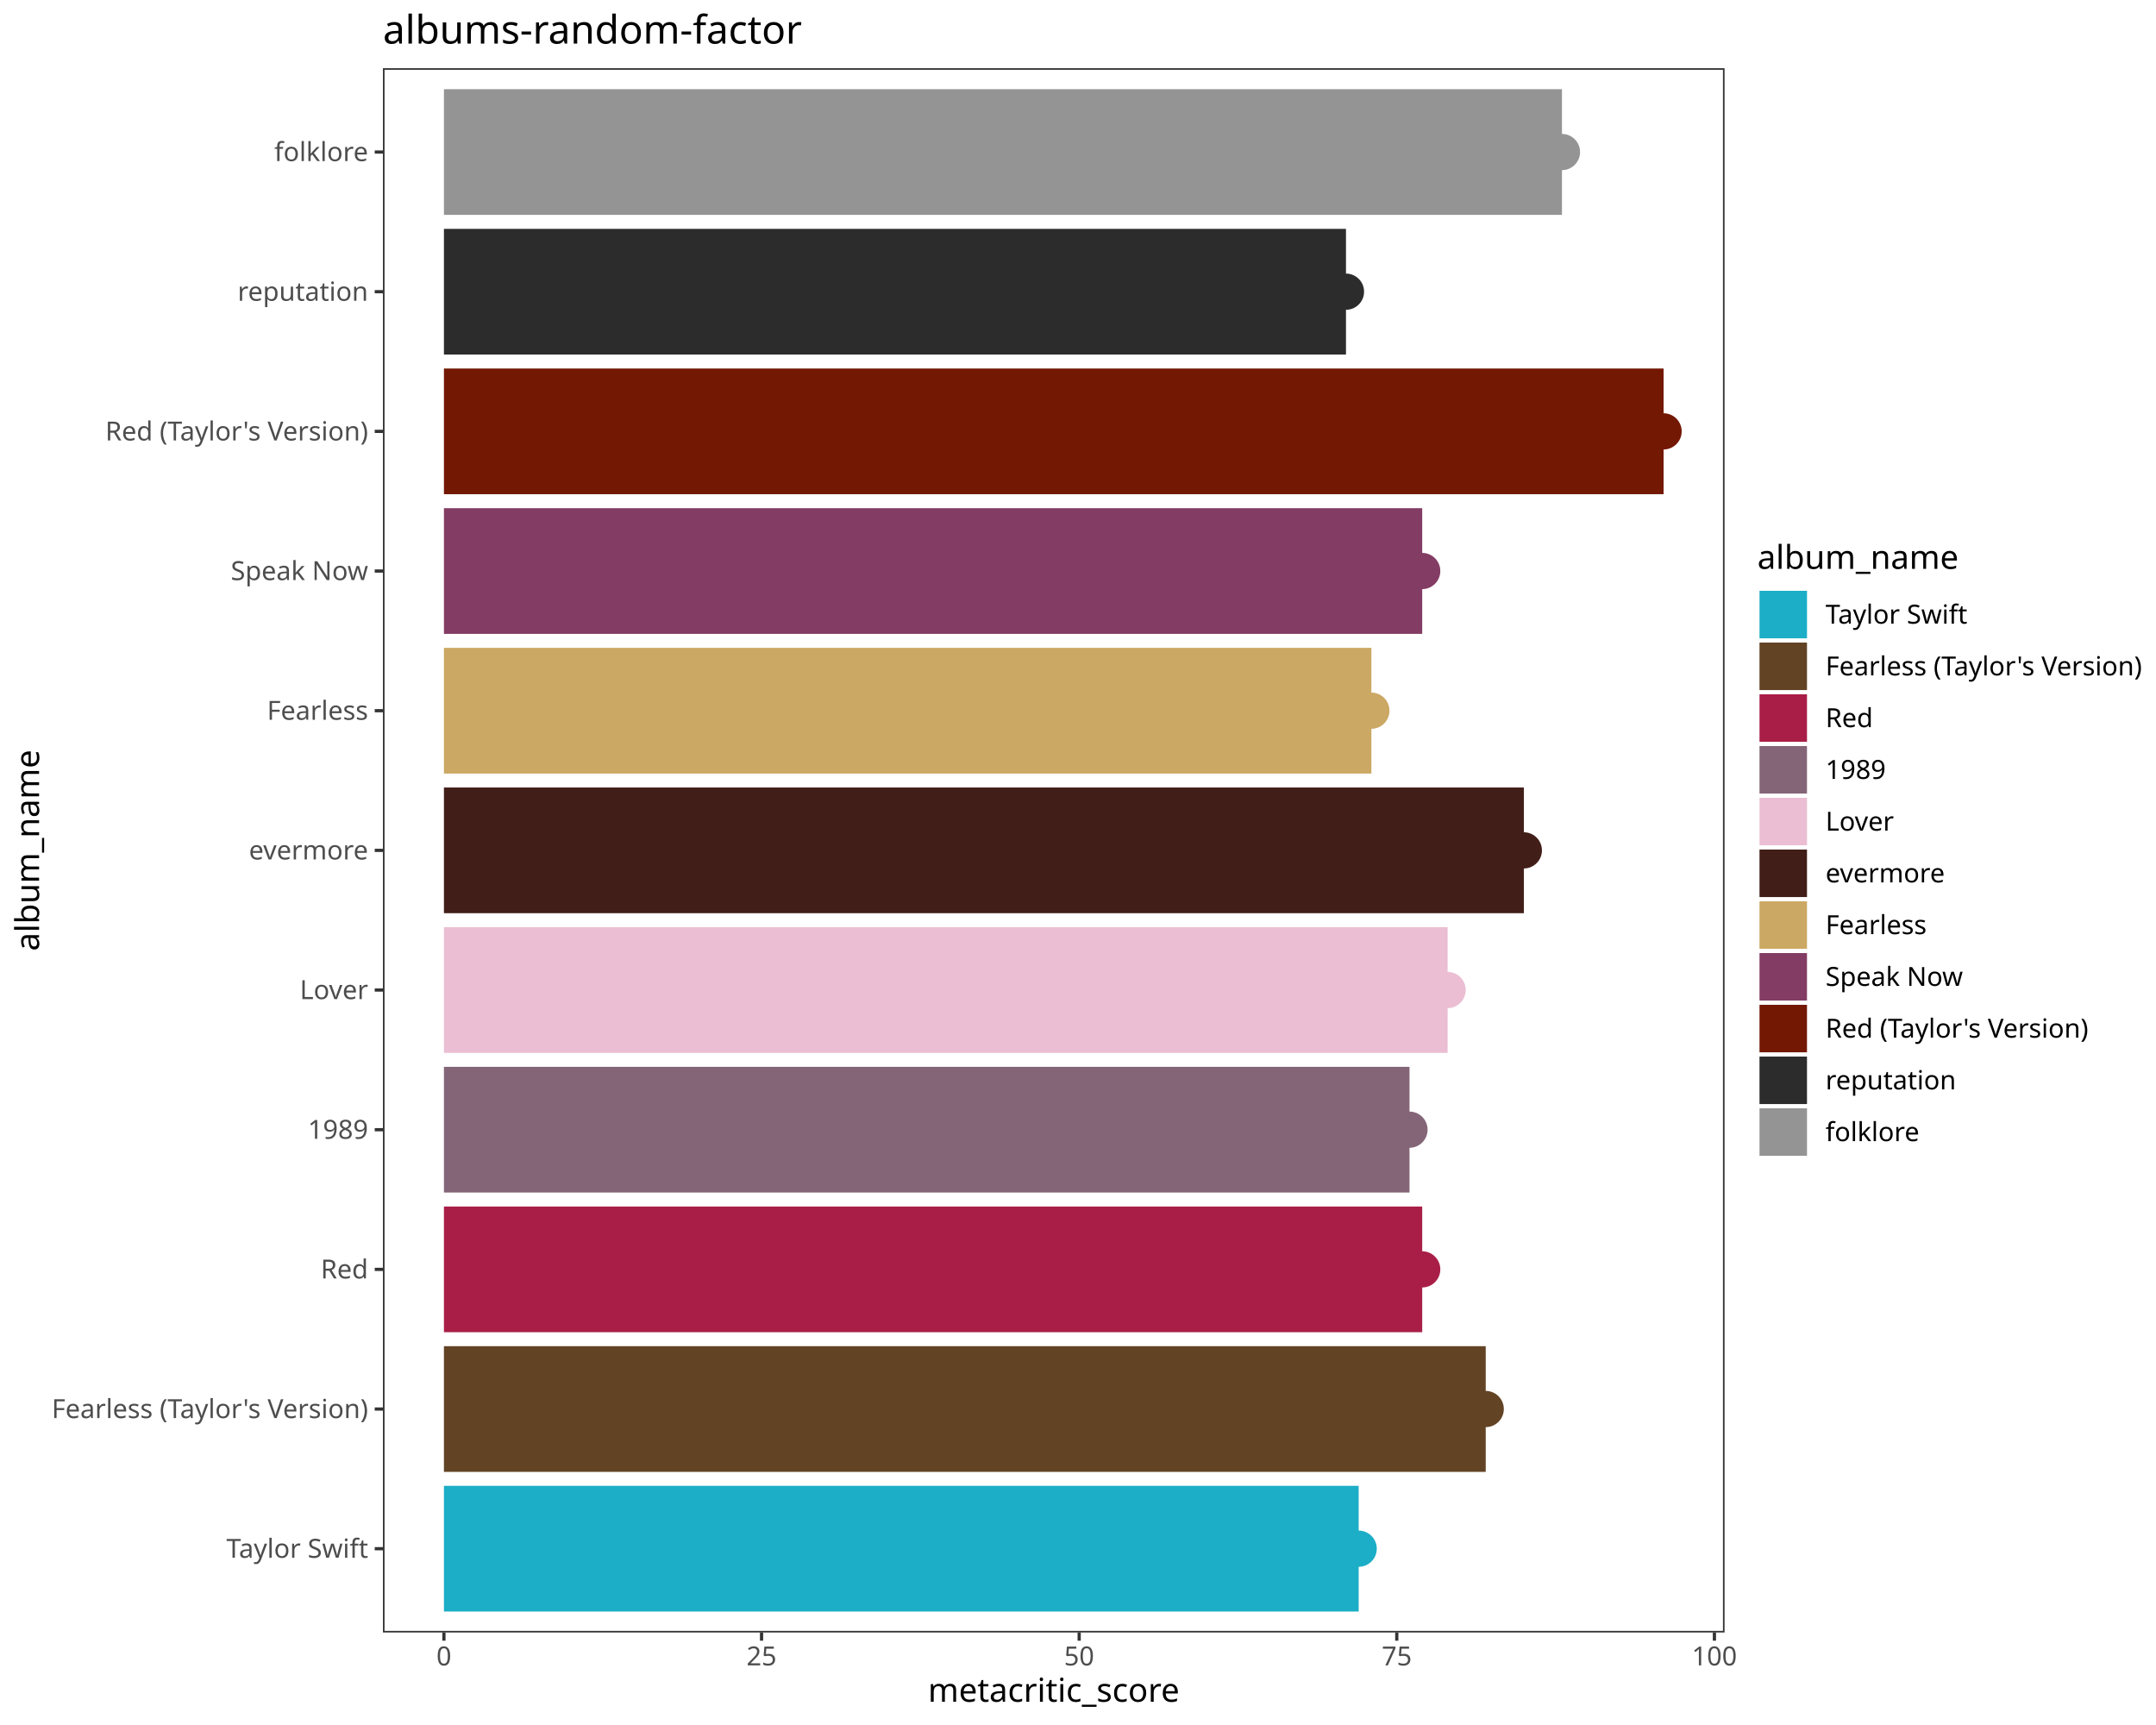
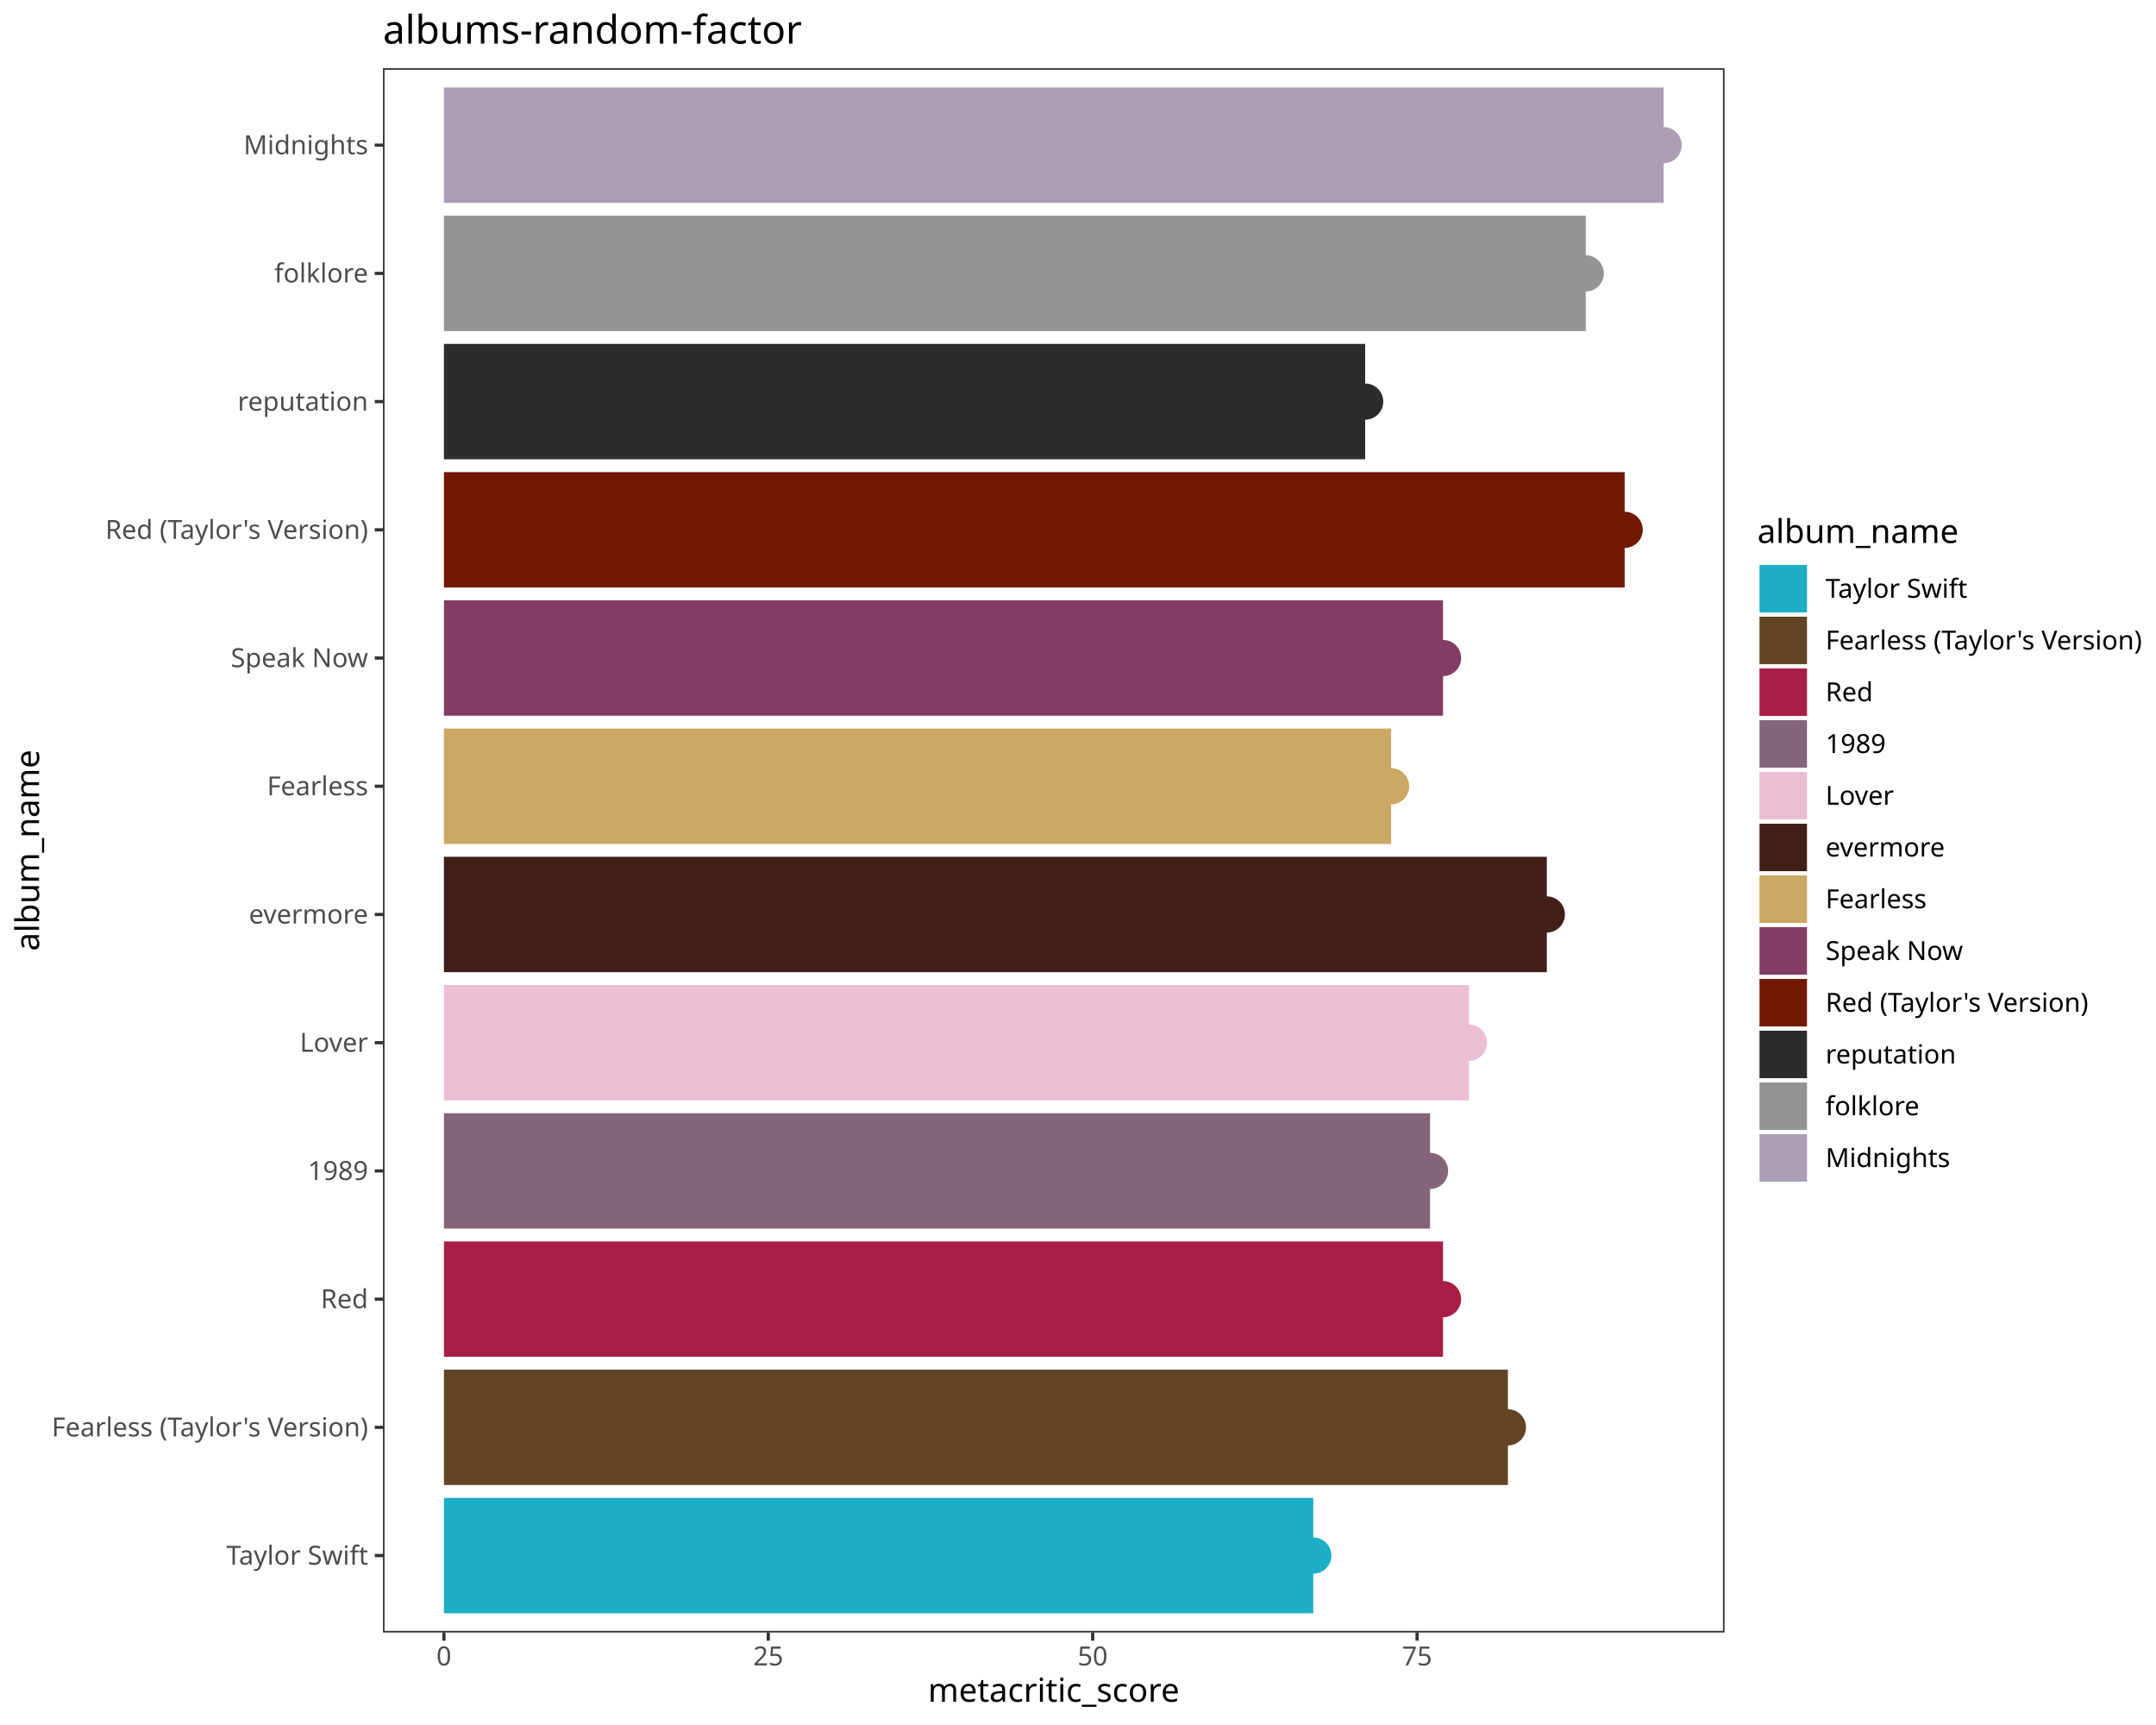
<svg xmlns="http://www.w3.org/2000/svg" class="svglite" data-engine-version="2.0" width="720.00pt" height="576.00pt" viewBox="0 0 720.00 576.00">
  <defs>
    <style type="text/css">
    .svglite line, .svglite polyline, .svglite polygon, .svglite path, .svglite rect, .svglite circle {
      fill: none;
      stroke: #000000;
      stroke-linecap: round;
      stroke-linejoin: round;
      stroke-miterlimit: 10.00;
    }
  </style>
  </defs>
  <rect width="100%" height="100%" style="stroke: none; fill: #FFFFFF;" />
  <defs>
    <clipPath id="cpMC4wMHw3MjAuMDB8MC4wMHw1NzYuMDA=">
      <rect x="0.00" y="0.00" width="720.00" height="576.00" />
    </clipPath>
  </defs>
  <g clip-path="url(#cpMC4wMHw3MjAuMDB8MC4wMHw1NzYuMDA=)">
    <rect x="0.00" y="0.00" width="720.00" height="576.00" style="stroke-width: 1.07; stroke: #FFFFFF; fill: #FFFFFF;" />
  </g>
  <defs>
    <clipPath id="cpMTI3Ljg4fDU3NS45M3wyMi43OHw1NDUuMTE=">
      <rect x="127.88" y="22.78" width="448.04" height="522.33" />
    </clipPath>
  </defs>
  <g clip-path="url(#cpMTI3Ljg4fDU3NS45M3wyMi43OHw1NDUuMTE=)">
    <rect x="127.88" y="22.78" width="448.04" height="522.33" style="stroke-width: 1.07; stroke: none; fill: #FFFFFF;" />
-     <rect x="148.25" y="496.14" width="305.48" height="41.97" style="stroke-width: 1.07; stroke: none; stroke-linecap: square; stroke-linejoin: miter; fill: #1BAEC6;" />
-     <rect x="148.25" y="216.33" width="309.73" height="41.97" style="stroke-width: 1.07; stroke: none; stroke-linecap: square; stroke-linejoin: miter; fill: #CBA863;" />
-     <rect x="148.25" y="169.69" width="326.70" height="41.97" style="stroke-width: 1.07; stroke: none; stroke-linecap: square; stroke-linejoin: miter; fill: #833C63;" />
-     <rect x="148.25" y="402.87" width="326.70" height="41.97" style="stroke-width: 1.07; stroke: none; stroke-linecap: square; stroke-linejoin: miter; fill: #A91E47;" />
-     <rect x="148.25" y="356.23" width="322.46" height="41.97" style="stroke-width: 1.07; stroke: none; stroke-linecap: square; stroke-linejoin: miter; fill: #846578;" />
-     <rect x="148.25" y="76.42" width="301.24" height="41.97" style="stroke-width: 1.07; stroke: none; stroke-linecap: square; stroke-linejoin: miter; fill: #2C2C2C;" />
-     <rect x="148.25" y="309.60" width="335.18" height="41.97" style="stroke-width: 1.07; stroke: none; stroke-linecap: square; stroke-linejoin: miter; fill: #EBBED3;" />
-     <rect x="148.25" y="29.78" width="373.37" height="41.97" style="stroke-width: 1.07; stroke: none; stroke-linecap: square; stroke-linejoin: miter; fill: #949494;" />
-     <rect x="148.25" y="262.96" width="360.64" height="41.97" style="stroke-width: 1.07; stroke: none; stroke-linecap: square; stroke-linejoin: miter; fill: #421E18;" />
-     <rect x="148.25" y="449.51" width="347.91" height="41.97" style="stroke-width: 1.07; stroke: none; stroke-linecap: square; stroke-linejoin: miter; fill: #624324;" />
-     <rect x="148.25" y="123.05" width="407.31" height="41.97" style="stroke-width: 1.07; stroke: none; stroke-linecap: square; stroke-linejoin: miter; fill: #731803;" />
-     <circle cx="453.73" cy="517.13" r="5.69" style="stroke-width: 0.71; stroke: #1BAEC6; fill: #1BAEC6;" />
-     <circle cx="457.97" cy="237.31" r="5.69" style="stroke-width: 0.71; stroke: #CBA863; fill: #CBA863;" />
-     <circle cx="474.95" cy="190.67" r="5.69" style="stroke-width: 0.71; stroke: #833C63; fill: #833C63;" />
-     <circle cx="474.95" cy="423.86" r="5.69" style="stroke-width: 0.71; stroke: #A91E47; fill: #A91E47;" />
-     <circle cx="470.70" cy="377.22" r="5.69" style="stroke-width: 0.71; stroke: #846578; fill: #846578;" />
-     <circle cx="449.49" cy="97.40" r="5.69" style="stroke-width: 0.71; stroke: #2C2C2C; fill: #2C2C2C;" />
-     <circle cx="483.43" cy="330.58" r="5.69" style="stroke-width: 0.71; stroke: #EBBED3; fill: #EBBED3;" />
-     <circle cx="521.62" cy="50.77" r="5.69" style="stroke-width: 0.71; stroke: #949494; fill: #949494;" />
-     <circle cx="508.89" cy="283.95" r="5.69" style="stroke-width: 0.71; stroke: #421E18; fill: #421E18;" />
-     <circle cx="496.16" cy="470.49" r="5.69" style="stroke-width: 0.71; stroke: #624324; fill: #624324;" />
-     <circle cx="555.56" cy="144.04" r="5.69" style="stroke-width: 0.71; stroke: #731803; fill: #731803;" />
+     <rect x="148.25" y="500.16" width="290.32" height="38.53" style="stroke-width: 1.07; stroke: none; stroke-linecap: square; stroke-linejoin: miter; fill: #1BAEC6;" />
+     <rect x="148.25" y="243.27" width="316.32" height="38.53" style="stroke-width: 1.07; stroke: none; stroke-linecap: square; stroke-linejoin: miter; fill: #CBA863;" />
+     <rect x="148.25" y="200.46" width="333.65" height="38.53" style="stroke-width: 1.07; stroke: none; stroke-linecap: square; stroke-linejoin: miter; fill: #833C63;" />
+     <rect x="148.25" y="414.53" width="333.65" height="38.53" style="stroke-width: 1.07; stroke: none; stroke-linecap: square; stroke-linejoin: miter; fill: #A91E47;" />
+     <rect x="148.25" y="371.72" width="329.32" height="38.53" style="stroke-width: 1.07; stroke: none; stroke-linecap: square; stroke-linejoin: miter; fill: #846578;" />
+     <rect x="148.25" y="114.83" width="307.65" height="38.53" style="stroke-width: 1.07; stroke: none; stroke-linecap: square; stroke-linejoin: miter; fill: #2C2C2C;" />
+     <rect x="148.25" y="328.90" width="342.32" height="38.53" style="stroke-width: 1.07; stroke: none; stroke-linecap: square; stroke-linejoin: miter; fill: #EBBED3;" />
+     <rect x="148.25" y="72.02" width="381.31" height="38.53" style="stroke-width: 1.07; stroke: none; stroke-linecap: square; stroke-linejoin: miter; fill: #949494;" />
+     <rect x="148.25" y="286.09" width="368.32" height="38.53" style="stroke-width: 1.07; stroke: none; stroke-linecap: square; stroke-linejoin: miter; fill: #421E18;" />
+     <rect x="148.25" y="457.34" width="355.32" height="38.53" style="stroke-width: 1.07; stroke: none; stroke-linecap: square; stroke-linejoin: miter; fill: #624324;" />
+     <rect x="148.25" y="157.65" width="394.31" height="38.53" style="stroke-width: 1.07; stroke: none; stroke-linecap: square; stroke-linejoin: miter; fill: #731803;" />
+     <rect x="148.25" y="29.21" width="407.31" height="38.53" style="stroke-width: 1.07; stroke: none; stroke-linecap: square; stroke-linejoin: miter; fill: #AA9EB6;" />
+     <circle cx="438.57" cy="519.42" r="5.69" style="stroke-width: 0.71; stroke: #1BAEC6; fill: #1BAEC6;" />
+     <circle cx="464.56" cy="262.54" r="5.69" style="stroke-width: 0.71; stroke: #CBA863; fill: #CBA863;" />
+     <circle cx="481.90" cy="219.73" r="5.69" style="stroke-width: 0.71; stroke: #833C63; fill: #833C63;" />
+     <circle cx="481.90" cy="433.80" r="5.69" style="stroke-width: 0.71; stroke: #A91E47; fill: #A91E47;" />
+     <circle cx="477.56" cy="390.98" r="5.69" style="stroke-width: 0.71; stroke: #846578; fill: #846578;" />
+     <circle cx="455.90" cy="134.10" r="5.69" style="stroke-width: 0.71; stroke: #2C2C2C; fill: #2C2C2C;" />
+     <circle cx="490.56" cy="348.17" r="5.69" style="stroke-width: 0.71; stroke: #EBBED3; fill: #EBBED3;" />
+     <circle cx="529.56" cy="91.29" r="5.69" style="stroke-width: 0.71; stroke: #949494; fill: #949494;" />
+     <circle cx="516.56" cy="305.35" r="5.69" style="stroke-width: 0.71; stroke: #421E18; fill: #421E18;" />
+     <circle cx="503.56" cy="476.61" r="5.69" style="stroke-width: 0.71; stroke: #624324; fill: #624324;" />
+     <circle cx="542.56" cy="176.91" r="5.69" style="stroke-width: 0.71; stroke: #731803; fill: #731803;" />
+     <circle cx="555.56" cy="48.47" r="5.69" style="stroke-width: 0.71; stroke: #AA9EB6; fill: #AA9EB6;" />
    <rect x="127.88" y="22.78" width="448.04" height="522.33" style="stroke-width: 1.07; stroke: #333333;" />
  </g>
  <g clip-path="url(#cpMC4wMHw3MjAuMDB8MC4wMHw1NzYuMDA=)">
-     <text x="122.95" y="520.16" text-anchor="end" style="font-size: 8.80px; fill: #4D4D4D; font-family: sans;" textLength="45.97px" lengthAdjust="spacingAndGlyphs">Taylor Swift</text>
-     <text x="122.95" y="473.52" text-anchor="end" style="font-size: 8.80px; fill: #4D4D4D; font-family: sans;" textLength="104.88px" lengthAdjust="spacingAndGlyphs">Fearless (Taylor's Version)</text>
-     <text x="122.95" y="426.89" text-anchor="end" style="font-size: 8.80px; fill: #4D4D4D; font-family: sans;" textLength="16.15px" lengthAdjust="spacingAndGlyphs">Red</text>
-     <text x="122.95" y="380.25" text-anchor="end" style="font-size: 8.80px; fill: #4D4D4D; font-family: sans;" textLength="19.58px" lengthAdjust="spacingAndGlyphs">1989</text>
-     <text x="122.95" y="333.61" text-anchor="end" style="font-size: 8.80px; fill: #4D4D4D; font-family: sans;" textLength="22.02px" lengthAdjust="spacingAndGlyphs">Lover</text>
-     <text x="122.95" y="286.98" text-anchor="end" style="font-size: 8.80px; fill: #4D4D4D; font-family: sans;" textLength="37.18px" lengthAdjust="spacingAndGlyphs">evermore</text>
-     <text x="122.95" y="240.34" text-anchor="end" style="font-size: 8.80px; fill: #4D4D4D; font-family: sans;" textLength="33.75px" lengthAdjust="spacingAndGlyphs">Fearless</text>
-     <text x="122.95" y="193.70" text-anchor="end" style="font-size: 8.80px; fill: #4D4D4D; font-family: sans;" textLength="45.01px" lengthAdjust="spacingAndGlyphs">Speak Now</text>
-     <text x="122.95" y="147.07" text-anchor="end" style="font-size: 8.80px; fill: #4D4D4D; font-family: sans;" textLength="87.27px" lengthAdjust="spacingAndGlyphs">Red (Taylor's Version)</text>
-     <text x="122.95" y="100.43" text-anchor="end" style="font-size: 8.80px; fill: #4D4D4D; font-family: sans;" textLength="39.14px" lengthAdjust="spacingAndGlyphs">reputation</text>
-     <text x="122.95" y="53.79" text-anchor="end" style="font-size: 8.80px; fill: #4D4D4D; font-family: sans;" textLength="28.37px" lengthAdjust="spacingAndGlyphs">folklore</text>
-     <polyline points="125.14,517.13 127.88,517.13 " style="stroke-width: 1.07; stroke: #333333; stroke-linecap: butt;" />
-     <polyline points="125.14,470.49 127.88,470.49 " style="stroke-width: 1.07; stroke: #333333; stroke-linecap: butt;" />
-     <polyline points="125.14,423.86 127.88,423.86 " style="stroke-width: 1.07; stroke: #333333; stroke-linecap: butt;" />
-     <polyline points="125.14,377.22 127.88,377.22 " style="stroke-width: 1.07; stroke: #333333; stroke-linecap: butt;" />
-     <polyline points="125.14,330.58 127.88,330.58 " style="stroke-width: 1.07; stroke: #333333; stroke-linecap: butt;" />
-     <polyline points="125.14,283.95 127.88,283.95 " style="stroke-width: 1.07; stroke: #333333; stroke-linecap: butt;" />
-     <polyline points="125.14,237.31 127.88,237.31 " style="stroke-width: 1.07; stroke: #333333; stroke-linecap: butt;" />
-     <polyline points="125.14,190.67 127.88,190.67 " style="stroke-width: 1.07; stroke: #333333; stroke-linecap: butt;" />
-     <polyline points="125.14,144.04 127.88,144.04 " style="stroke-width: 1.07; stroke: #333333; stroke-linecap: butt;" />
-     <polyline points="125.14,97.40 127.88,97.40 " style="stroke-width: 1.07; stroke: #333333; stroke-linecap: butt;" />
-     <polyline points="125.14,50.77 127.88,50.77 " style="stroke-width: 1.07; stroke: #333333; stroke-linecap: butt;" />
+     <text x="122.95" y="522.45" text-anchor="end" style="font-size: 8.80px; fill: #4D4D4D; font-family: sans;" textLength="45.97px" lengthAdjust="spacingAndGlyphs">Taylor Swift</text>
+     <text x="122.95" y="479.64" text-anchor="end" style="font-size: 8.80px; fill: #4D4D4D; font-family: sans;" textLength="104.88px" lengthAdjust="spacingAndGlyphs">Fearless (Taylor's Version)</text>
+     <text x="122.95" y="436.82" text-anchor="end" style="font-size: 8.80px; fill: #4D4D4D; font-family: sans;" textLength="16.15px" lengthAdjust="spacingAndGlyphs">Red</text>
+     <text x="122.95" y="394.01" text-anchor="end" style="font-size: 8.80px; fill: #4D4D4D; font-family: sans;" textLength="19.58px" lengthAdjust="spacingAndGlyphs">1989</text>
+     <text x="122.95" y="351.20" text-anchor="end" style="font-size: 8.80px; fill: #4D4D4D; font-family: sans;" textLength="22.02px" lengthAdjust="spacingAndGlyphs">Lover</text>
+     <text x="122.95" y="308.38" text-anchor="end" style="font-size: 8.80px; fill: #4D4D4D; font-family: sans;" textLength="37.18px" lengthAdjust="spacingAndGlyphs">evermore</text>
+     <text x="122.95" y="265.57" text-anchor="end" style="font-size: 8.80px; fill: #4D4D4D; font-family: sans;" textLength="33.75px" lengthAdjust="spacingAndGlyphs">Fearless</text>
+     <text x="122.95" y="222.76" text-anchor="end" style="font-size: 8.80px; fill: #4D4D4D; font-family: sans;" textLength="45.01px" lengthAdjust="spacingAndGlyphs">Speak Now</text>
+     <text x="122.95" y="179.94" text-anchor="end" style="font-size: 8.80px; fill: #4D4D4D; font-family: sans;" textLength="87.27px" lengthAdjust="spacingAndGlyphs">Red (Taylor's Version)</text>
+     <text x="122.95" y="137.13" text-anchor="end" style="font-size: 8.80px; fill: #4D4D4D; font-family: sans;" textLength="39.14px" lengthAdjust="spacingAndGlyphs">reputation</text>
+     <text x="122.95" y="94.31" text-anchor="end" style="font-size: 8.80px; fill: #4D4D4D; font-family: sans;" textLength="28.37px" lengthAdjust="spacingAndGlyphs">folklore</text>
+     <text x="122.95" y="51.50" text-anchor="end" style="font-size: 8.80px; fill: #4D4D4D; font-family: sans;" textLength="37.67px" lengthAdjust="spacingAndGlyphs">Midnights</text>
+     <polyline points="125.14,519.42 127.88,519.42 " style="stroke-width: 1.07; stroke: #333333; stroke-linecap: butt;" />
+     <polyline points="125.14,476.61 127.88,476.61 " style="stroke-width: 1.07; stroke: #333333; stroke-linecap: butt;" />
+     <polyline points="125.14,433.80 127.88,433.80 " style="stroke-width: 1.07; stroke: #333333; stroke-linecap: butt;" />
+     <polyline points="125.14,390.98 127.88,390.98 " style="stroke-width: 1.07; stroke: #333333; stroke-linecap: butt;" />
+     <polyline points="125.14,348.17 127.88,348.17 " style="stroke-width: 1.07; stroke: #333333; stroke-linecap: butt;" />
+     <polyline points="125.14,305.35 127.88,305.35 " style="stroke-width: 1.07; stroke: #333333; stroke-linecap: butt;" />
+     <polyline points="125.14,262.54 127.88,262.54 " style="stroke-width: 1.07; stroke: #333333; stroke-linecap: butt;" />
+     <polyline points="125.14,219.73 127.88,219.73 " style="stroke-width: 1.07; stroke: #333333; stroke-linecap: butt;" />
+     <polyline points="125.14,176.91 127.88,176.91 " style="stroke-width: 1.07; stroke: #333333; stroke-linecap: butt;" />
+     <polyline points="125.14,134.10 127.88,134.10 " style="stroke-width: 1.07; stroke: #333333; stroke-linecap: butt;" />
+     <polyline points="125.14,91.29 127.88,91.29 " style="stroke-width: 1.07; stroke: #333333; stroke-linecap: butt;" />
+     <polyline points="125.14,48.47 127.88,48.47 " style="stroke-width: 1.07; stroke: #333333; stroke-linecap: butt;" />
    <polyline points="148.25,547.85 148.25,545.11 " style="stroke-width: 1.07; stroke: #333333; stroke-linecap: butt;" />
-     <polyline points="254.32,547.85 254.32,545.11 " style="stroke-width: 1.07; stroke: #333333; stroke-linecap: butt;" />
-     <polyline points="360.39,547.85 360.39,545.11 " style="stroke-width: 1.07; stroke: #333333; stroke-linecap: butt;" />
-     <polyline points="466.46,547.85 466.46,545.11 " style="stroke-width: 1.07; stroke: #333333; stroke-linecap: butt;" />
-     <polyline points="572.53,547.85 572.53,545.11 " style="stroke-width: 1.07; stroke: #333333; stroke-linecap: butt;" />
+     <polyline points="256.57,547.85 256.57,545.11 " style="stroke-width: 1.07; stroke: #333333; stroke-linecap: butt;" />
+     <polyline points="364.90,547.85 364.90,545.11 " style="stroke-width: 1.07; stroke: #333333; stroke-linecap: butt;" />
+     <polyline points="473.23,547.85 473.23,545.11 " style="stroke-width: 1.07; stroke: #333333; stroke-linecap: butt;" />
    <text x="148.25" y="556.10" text-anchor="middle" style="font-size: 8.80px; fill: #4D4D4D; font-family: sans;" textLength="4.89px" lengthAdjust="spacingAndGlyphs">0</text>
-     <text x="254.32" y="556.10" text-anchor="middle" style="font-size: 8.80px; fill: #4D4D4D; font-family: sans;" textLength="9.79px" lengthAdjust="spacingAndGlyphs">25</text>
-     <text x="360.39" y="556.10" text-anchor="middle" style="font-size: 8.80px; fill: #4D4D4D; font-family: sans;" textLength="9.79px" lengthAdjust="spacingAndGlyphs">50</text>
-     <text x="466.46" y="556.10" text-anchor="middle" style="font-size: 8.80px; fill: #4D4D4D; font-family: sans;" textLength="9.79px" lengthAdjust="spacingAndGlyphs">75</text>
-     <text x="572.53" y="556.10" text-anchor="middle" style="font-size: 8.80px; fill: #4D4D4D; font-family: sans;" textLength="14.68px" lengthAdjust="spacingAndGlyphs">100</text>
+     <text x="256.57" y="556.10" text-anchor="middle" style="font-size: 8.80px; fill: #4D4D4D; font-family: sans;" textLength="9.79px" lengthAdjust="spacingAndGlyphs">25</text>
+     <text x="364.90" y="556.10" text-anchor="middle" style="font-size: 8.80px; fill: #4D4D4D; font-family: sans;" textLength="9.79px" lengthAdjust="spacingAndGlyphs">50</text>
+     <text x="473.23" y="556.10" text-anchor="middle" style="font-size: 8.80px; fill: #4D4D4D; font-family: sans;" textLength="9.79px" lengthAdjust="spacingAndGlyphs">75</text>
    <text x="351.90" y="568.24" text-anchor="middle" style="font-size: 11.00px; font-family: sans;" textLength="80.10px" lengthAdjust="spacingAndGlyphs">metacritic_score</text>
    <text transform="translate(13.05,283.95) rotate(-90)" text-anchor="middle" style="font-size: 11.00px; font-family: sans;" textLength="63.60px" lengthAdjust="spacingAndGlyphs">album_name</text>
-     <rect x="586.88" y="181.24" width="127.64" height="205.41" style="stroke-width: 1.07; stroke: none; fill: #FFFFFF;" />
-     <text x="586.88" y="189.95" style="font-size: 11.00px; font-family: sans;" textLength="63.60px" lengthAdjust="spacingAndGlyphs">album_name</text>
-     <rect x="586.88" y="196.57" width="17.28" height="17.28" style="stroke-width: 1.07; stroke: none; fill: #FFFFFF;" />
-     <rect x="587.59" y="197.28" width="15.86" height="15.86" style="stroke-width: 1.07; stroke: none; stroke-linecap: square; stroke-linejoin: miter; fill: #1BAEC6;" />
-     <circle cx="595.52" cy="205.21" r="5.69" style="stroke-width: 0.71; stroke: #1BAEC6; fill: #1BAEC6;" />
-     <rect x="586.88" y="213.85" width="17.28" height="17.28" style="stroke-width: 1.07; stroke: none; fill: #FFFFFF;" />
-     <rect x="587.59" y="214.56" width="15.86" height="15.86" style="stroke-width: 1.07; stroke: none; stroke-linecap: square; stroke-linejoin: miter; fill: #624324;" />
-     <circle cx="595.52" cy="222.49" r="5.69" style="stroke-width: 0.71; stroke: #624324; fill: #624324;" />
-     <rect x="586.88" y="231.13" width="17.28" height="17.28" style="stroke-width: 1.07; stroke: none; fill: #FFFFFF;" />
-     <rect x="587.59" y="231.84" width="15.86" height="15.86" style="stroke-width: 1.07; stroke: none; stroke-linecap: square; stroke-linejoin: miter; fill: #A91E47;" />
-     <circle cx="595.52" cy="239.77" r="5.69" style="stroke-width: 0.71; stroke: #A91E47; fill: #A91E47;" />
-     <rect x="586.88" y="248.41" width="17.28" height="17.28" style="stroke-width: 1.07; stroke: none; fill: #FFFFFF;" />
-     <rect x="587.59" y="249.12" width="15.86" height="15.86" style="stroke-width: 1.07; stroke: none; stroke-linecap: square; stroke-linejoin: miter; fill: #846578;" />
-     <circle cx="595.52" cy="257.05" r="5.69" style="stroke-width: 0.71; stroke: #846578; fill: #846578;" />
-     <rect x="586.88" y="265.69" width="17.28" height="17.28" style="stroke-width: 1.07; stroke: none; fill: #FFFFFF;" />
-     <rect x="587.59" y="266.40" width="15.86" height="15.86" style="stroke-width: 1.07; stroke: none; stroke-linecap: square; stroke-linejoin: miter; fill: #EBBED3;" />
-     <circle cx="595.52" cy="274.33" r="5.69" style="stroke-width: 0.71; stroke: #EBBED3; fill: #EBBED3;" />
-     <rect x="586.88" y="282.97" width="17.28" height="17.28" style="stroke-width: 1.07; stroke: none; fill: #FFFFFF;" />
-     <rect x="587.59" y="283.68" width="15.86" height="15.86" style="stroke-width: 1.07; stroke: none; stroke-linecap: square; stroke-linejoin: miter; fill: #421E18;" />
-     <circle cx="595.52" cy="291.61" r="5.69" style="stroke-width: 0.71; stroke: #421E18; fill: #421E18;" />
-     <rect x="586.88" y="300.25" width="17.28" height="17.28" style="stroke-width: 1.07; stroke: none; fill: #FFFFFF;" />
-     <rect x="587.59" y="300.96" width="15.86" height="15.86" style="stroke-width: 1.07; stroke: none; stroke-linecap: square; stroke-linejoin: miter; fill: #CBA863;" />
-     <circle cx="595.52" cy="308.89" r="5.69" style="stroke-width: 0.71; stroke: #CBA863; fill: #CBA863;" />
-     <rect x="586.88" y="317.53" width="17.28" height="17.28" style="stroke-width: 1.07; stroke: none; fill: #FFFFFF;" />
-     <rect x="587.59" y="318.24" width="15.86" height="15.86" style="stroke-width: 1.07; stroke: none; stroke-linecap: square; stroke-linejoin: miter; fill: #833C63;" />
-     <circle cx="595.52" cy="326.17" r="5.69" style="stroke-width: 0.71; stroke: #833C63; fill: #833C63;" />
-     <rect x="586.88" y="334.81" width="17.28" height="17.28" style="stroke-width: 1.07; stroke: none; fill: #FFFFFF;" />
-     <rect x="587.59" y="335.52" width="15.86" height="15.86" style="stroke-width: 1.07; stroke: none; stroke-linecap: square; stroke-linejoin: miter; fill: #731803;" />
-     <circle cx="595.52" cy="343.45" r="5.69" style="stroke-width: 0.71; stroke: #731803; fill: #731803;" />
-     <rect x="586.88" y="352.09" width="17.28" height="17.28" style="stroke-width: 1.07; stroke: none; fill: #FFFFFF;" />
-     <rect x="587.59" y="352.80" width="15.86" height="15.86" style="stroke-width: 1.07; stroke: none; stroke-linecap: square; stroke-linejoin: miter; fill: #2C2C2C;" />
-     <circle cx="595.52" cy="360.73" r="5.69" style="stroke-width: 0.71; stroke: #2C2C2C; fill: #2C2C2C;" />
-     <rect x="586.88" y="369.37" width="17.28" height="17.28" style="stroke-width: 1.07; stroke: none; fill: #FFFFFF;" />
-     <rect x="587.59" y="370.08" width="15.86" height="15.86" style="stroke-width: 1.07; stroke: none; stroke-linecap: square; stroke-linejoin: miter; fill: #949494;" />
-     <circle cx="595.52" cy="378.01" r="5.69" style="stroke-width: 0.71; stroke: #949494; fill: #949494;" />
-     <text x="609.64" y="208.24" style="font-size: 8.80px; font-family: sans;" textLength="45.97px" lengthAdjust="spacingAndGlyphs">Taylor Swift</text>
-     <text x="609.64" y="225.52" style="font-size: 8.80px; font-family: sans;" textLength="104.88px" lengthAdjust="spacingAndGlyphs">Fearless (Taylor's Version)</text>
-     <text x="609.64" y="242.80" style="font-size: 8.80px; font-family: sans;" textLength="16.15px" lengthAdjust="spacingAndGlyphs">Red</text>
-     <text x="609.64" y="260.08" style="font-size: 8.80px; font-family: sans;" textLength="19.58px" lengthAdjust="spacingAndGlyphs">1989</text>
-     <text x="609.64" y="277.36" style="font-size: 8.80px; font-family: sans;" textLength="22.02px" lengthAdjust="spacingAndGlyphs">Lover</text>
-     <text x="609.64" y="294.64" style="font-size: 8.80px; font-family: sans;" textLength="37.18px" lengthAdjust="spacingAndGlyphs">evermore</text>
-     <text x="609.64" y="311.92" style="font-size: 8.80px; font-family: sans;" textLength="33.75px" lengthAdjust="spacingAndGlyphs">Fearless</text>
-     <text x="609.64" y="329.20" style="font-size: 8.80px; font-family: sans;" textLength="45.01px" lengthAdjust="spacingAndGlyphs">Speak Now</text>
-     <text x="609.64" y="346.48" style="font-size: 8.80px; font-family: sans;" textLength="87.27px" lengthAdjust="spacingAndGlyphs">Red (Taylor's Version)</text>
-     <text x="609.64" y="363.76" style="font-size: 8.80px; font-family: sans;" textLength="39.14px" lengthAdjust="spacingAndGlyphs">reputation</text>
-     <text x="609.64" y="381.04" style="font-size: 8.80px; font-family: sans;" textLength="28.37px" lengthAdjust="spacingAndGlyphs">folklore</text>
+     <rect x="586.88" y="172.60" width="127.64" height="222.69" style="stroke-width: 1.07; stroke: none; fill: #FFFFFF;" />
+     <text x="586.88" y="181.31" style="font-size: 11.00px; font-family: sans;" textLength="63.60px" lengthAdjust="spacingAndGlyphs">album_name</text>
+     <rect x="586.88" y="187.93" width="17.28" height="17.28" style="stroke-width: 1.07; stroke: none; fill: #FFFFFF;" />
+     <rect x="587.59" y="188.64" width="15.86" height="15.86" style="stroke-width: 1.07; stroke: none; stroke-linecap: square; stroke-linejoin: miter; fill: #1BAEC6;" />
+     <circle cx="595.52" cy="196.57" r="5.69" style="stroke-width: 0.71; stroke: #1BAEC6; fill: #1BAEC6;" />
+     <rect x="586.88" y="205.21" width="17.28" height="17.28" style="stroke-width: 1.07; stroke: none; fill: #FFFFFF;" />
+     <rect x="587.59" y="205.92" width="15.86" height="15.86" style="stroke-width: 1.07; stroke: none; stroke-linecap: square; stroke-linejoin: miter; fill: #624324;" />
+     <circle cx="595.52" cy="213.85" r="5.69" style="stroke-width: 0.71; stroke: #624324; fill: #624324;" />
+     <rect x="586.88" y="222.49" width="17.28" height="17.28" style="stroke-width: 1.07; stroke: none; fill: #FFFFFF;" />
+     <rect x="587.59" y="223.20" width="15.86" height="15.86" style="stroke-width: 1.07; stroke: none; stroke-linecap: square; stroke-linejoin: miter; fill: #A91E47;" />
+     <circle cx="595.52" cy="231.13" r="5.69" style="stroke-width: 0.71; stroke: #A91E47; fill: #A91E47;" />
+     <rect x="586.88" y="239.77" width="17.28" height="17.28" style="stroke-width: 1.07; stroke: none; fill: #FFFFFF;" />
+     <rect x="587.59" y="240.48" width="15.86" height="15.86" style="stroke-width: 1.07; stroke: none; stroke-linecap: square; stroke-linejoin: miter; fill: #846578;" />
+     <circle cx="595.52" cy="248.41" r="5.69" style="stroke-width: 0.71; stroke: #846578; fill: #846578;" />
+     <rect x="586.88" y="257.05" width="17.28" height="17.28" style="stroke-width: 1.07; stroke: none; fill: #FFFFFF;" />
+     <rect x="587.59" y="257.76" width="15.86" height="15.86" style="stroke-width: 1.07; stroke: none; stroke-linecap: square; stroke-linejoin: miter; fill: #EBBED3;" />
+     <circle cx="595.52" cy="265.69" r="5.69" style="stroke-width: 0.71; stroke: #EBBED3; fill: #EBBED3;" />
+     <rect x="586.88" y="274.33" width="17.28" height="17.28" style="stroke-width: 1.07; stroke: none; fill: #FFFFFF;" />
+     <rect x="587.59" y="275.04" width="15.86" height="15.86" style="stroke-width: 1.07; stroke: none; stroke-linecap: square; stroke-linejoin: miter; fill: #421E18;" />
+     <circle cx="595.52" cy="282.97" r="5.69" style="stroke-width: 0.71; stroke: #421E18; fill: #421E18;" />
+     <rect x="586.88" y="291.61" width="17.28" height="17.28" style="stroke-width: 1.07; stroke: none; fill: #FFFFFF;" />
+     <rect x="587.59" y="292.32" width="15.86" height="15.86" style="stroke-width: 1.07; stroke: none; stroke-linecap: square; stroke-linejoin: miter; fill: #CBA863;" />
+     <circle cx="595.52" cy="300.25" r="5.69" style="stroke-width: 0.71; stroke: #CBA863; fill: #CBA863;" />
+     <rect x="586.88" y="308.89" width="17.28" height="17.28" style="stroke-width: 1.07; stroke: none; fill: #FFFFFF;" />
+     <rect x="587.59" y="309.60" width="15.86" height="15.86" style="stroke-width: 1.07; stroke: none; stroke-linecap: square; stroke-linejoin: miter; fill: #833C63;" />
+     <circle cx="595.52" cy="317.53" r="5.69" style="stroke-width: 0.71; stroke: #833C63; fill: #833C63;" />
+     <rect x="586.88" y="326.17" width="17.28" height="17.28" style="stroke-width: 1.07; stroke: none; fill: #FFFFFF;" />
+     <rect x="587.59" y="326.88" width="15.86" height="15.86" style="stroke-width: 1.07; stroke: none; stroke-linecap: square; stroke-linejoin: miter; fill: #731803;" />
+     <circle cx="595.52" cy="334.81" r="5.69" style="stroke-width: 0.71; stroke: #731803; fill: #731803;" />
+     <rect x="586.88" y="343.45" width="17.28" height="17.28" style="stroke-width: 1.07; stroke: none; fill: #FFFFFF;" />
+     <rect x="587.59" y="344.16" width="15.86" height="15.86" style="stroke-width: 1.07; stroke: none; stroke-linecap: square; stroke-linejoin: miter; fill: #2C2C2C;" />
+     <circle cx="595.52" cy="352.09" r="5.69" style="stroke-width: 0.71; stroke: #2C2C2C; fill: #2C2C2C;" />
+     <rect x="586.88" y="360.73" width="17.28" height="17.28" style="stroke-width: 1.07; stroke: none; fill: #FFFFFF;" />
+     <rect x="587.59" y="361.44" width="15.86" height="15.86" style="stroke-width: 1.07; stroke: none; stroke-linecap: square; stroke-linejoin: miter; fill: #949494;" />
+     <circle cx="595.52" cy="369.37" r="5.69" style="stroke-width: 0.71; stroke: #949494; fill: #949494;" />
+     <rect x="586.88" y="378.01" width="17.28" height="17.28" style="stroke-width: 1.07; stroke: none; fill: #FFFFFF;" />
+     <rect x="587.59" y="378.72" width="15.86" height="15.86" style="stroke-width: 1.07; stroke: none; stroke-linecap: square; stroke-linejoin: miter; fill: #AA9EB6;" />
+     <circle cx="595.52" cy="386.65" r="5.69" style="stroke-width: 0.71; stroke: #AA9EB6; fill: #AA9EB6;" />
+     <text x="609.64" y="199.60" style="font-size: 8.80px; font-family: sans;" textLength="45.97px" lengthAdjust="spacingAndGlyphs">Taylor Swift</text>
+     <text x="609.64" y="216.88" style="font-size: 8.80px; font-family: sans;" textLength="104.88px" lengthAdjust="spacingAndGlyphs">Fearless (Taylor's Version)</text>
+     <text x="609.64" y="234.16" style="font-size: 8.80px; font-family: sans;" textLength="16.15px" lengthAdjust="spacingAndGlyphs">Red</text>
+     <text x="609.64" y="251.44" style="font-size: 8.80px; font-family: sans;" textLength="19.58px" lengthAdjust="spacingAndGlyphs">1989</text>
+     <text x="609.64" y="268.72" style="font-size: 8.80px; font-family: sans;" textLength="22.02px" lengthAdjust="spacingAndGlyphs">Lover</text>
+     <text x="609.64" y="286.00" style="font-size: 8.80px; font-family: sans;" textLength="37.18px" lengthAdjust="spacingAndGlyphs">evermore</text>
+     <text x="609.64" y="303.28" style="font-size: 8.80px; font-family: sans;" textLength="33.75px" lengthAdjust="spacingAndGlyphs">Fearless</text>
+     <text x="609.64" y="320.56" style="font-size: 8.80px; font-family: sans;" textLength="45.01px" lengthAdjust="spacingAndGlyphs">Speak Now</text>
+     <text x="609.64" y="337.84" style="font-size: 8.80px; font-family: sans;" textLength="87.27px" lengthAdjust="spacingAndGlyphs">Red (Taylor's Version)</text>
+     <text x="609.64" y="355.12" style="font-size: 8.80px; font-family: sans;" textLength="39.14px" lengthAdjust="spacingAndGlyphs">reputation</text>
+     <text x="609.64" y="372.40" style="font-size: 8.80px; font-family: sans;" textLength="28.37px" lengthAdjust="spacingAndGlyphs">folklore</text>
+     <text x="609.64" y="389.68" style="font-size: 8.80px; font-family: sans;" textLength="37.67px" lengthAdjust="spacingAndGlyphs">Midnights</text>
    <text x="127.88" y="14.56" style="font-size: 13.20px; font-family: sans;" textLength="129.14px" lengthAdjust="spacingAndGlyphs">albums-random-factor</text>
  </g>
</svg>
